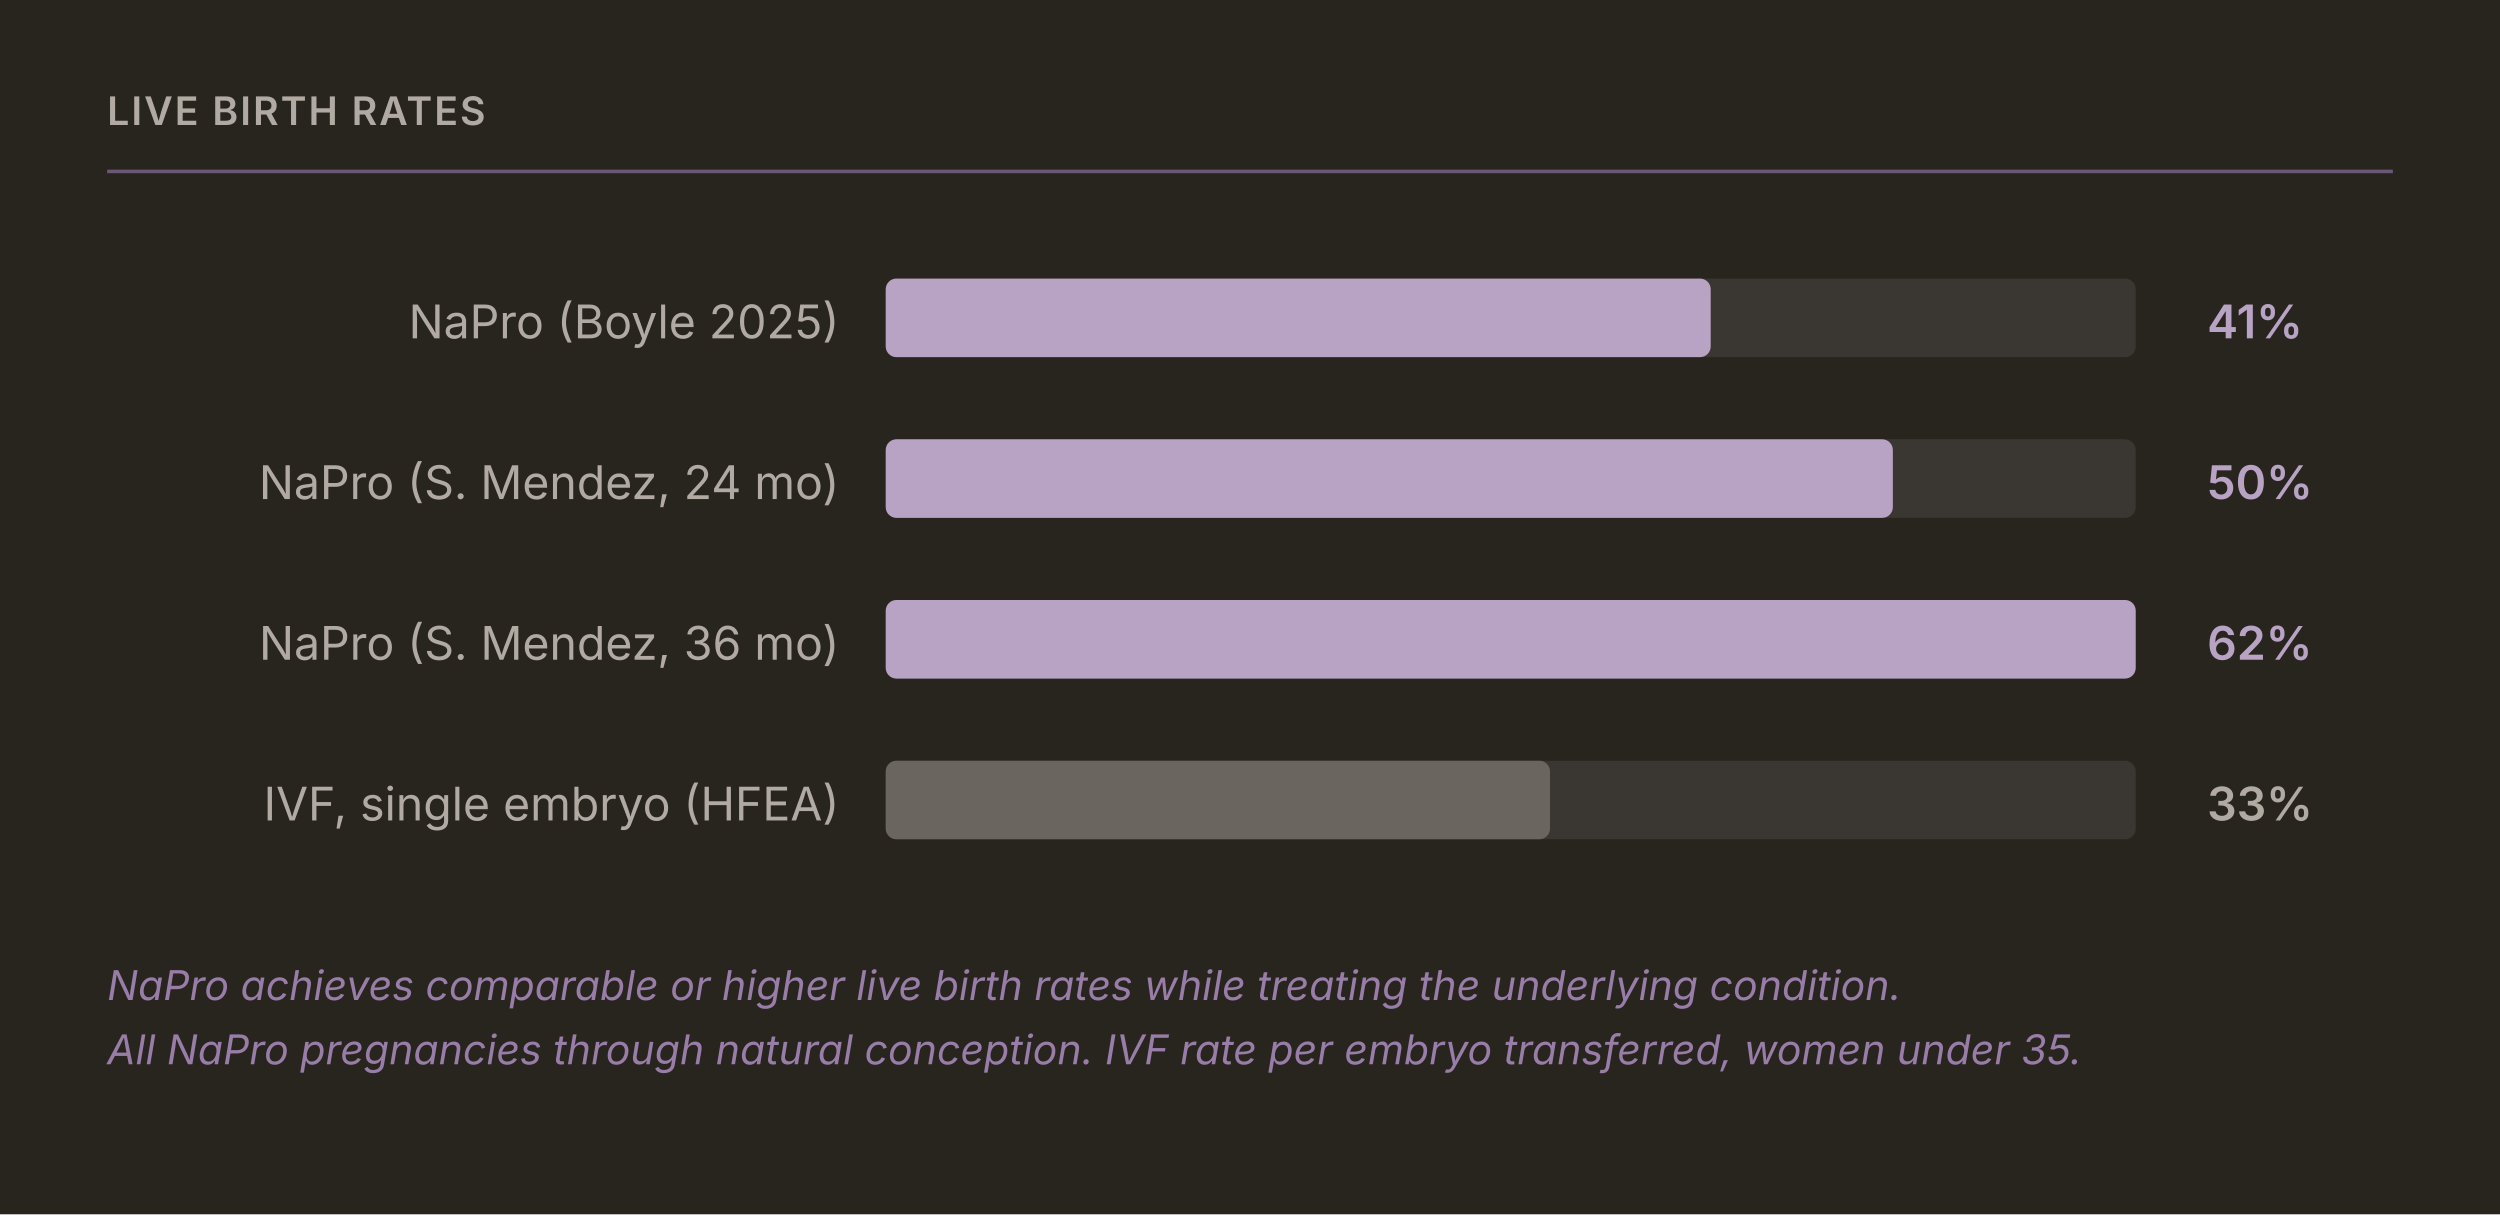
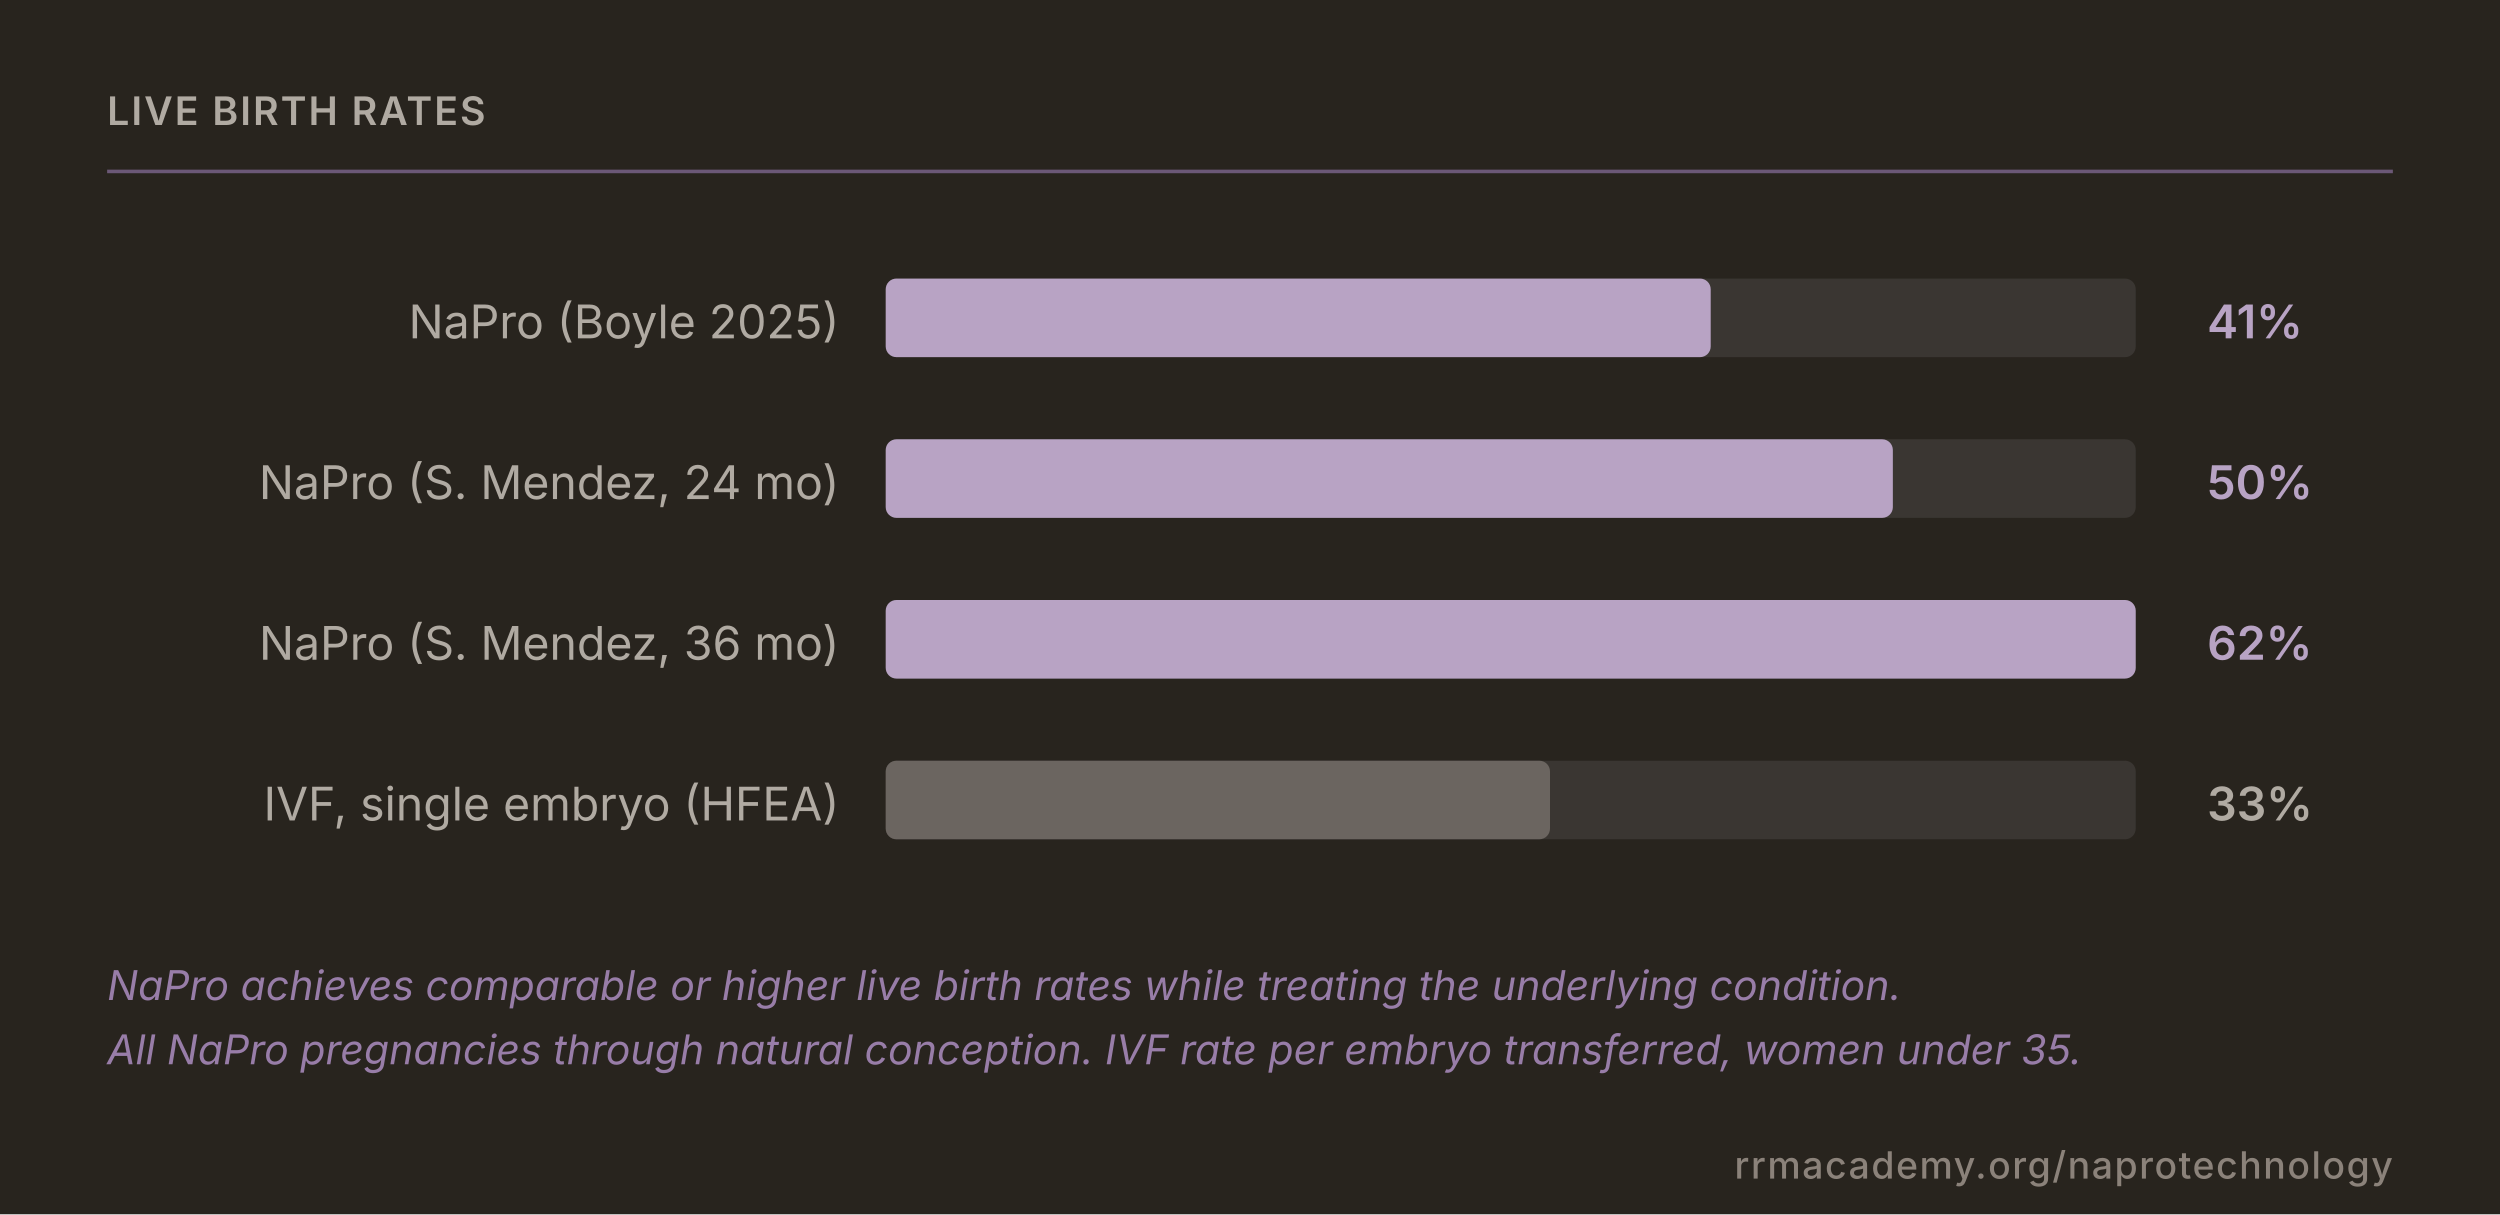
<svg xmlns="http://www.w3.org/2000/svg" viewBox="0 0 700 340" role="img" aria-label="NaProTechnology vs IVF live birth rates comparison chart">
  <style>
    .heading { font-family: 'Inter', sans-serif; font-size: 11px; font-weight: 600; fill: #b0aaa2; letter-spacing: 0.05em; }
    .divider { stroke: #6b5877; stroke-width: 1; }
    .label { font-family: 'Inter', sans-serif; font-size: 13px; font-weight: 400; fill: #b0aaa2; text-anchor: end; dominant-baseline: central; }
    .track { fill: #3a3632; }
    .bar-napro { fill: #b8a3c4; }
    .bar-ivf { fill: #6b6560; }
    .value { font-family: 'Inter', sans-serif; font-size: 13px; font-weight: 600; dominant-baseline: central; }
    .value-napro { fill: #b8a3c4; }
    .value-ivf { fill: #b0aaa2; }
    .caption { font-family: 'Inter', sans-serif; font-size: 11.5px; font-style: italic; fill: #987da8; }
+     .attribution { font-family: 'Inter', sans-serif; font-size: 10.5px; font-weight: 500; fill: #8b827a; letter-spacing: 0.04em; text-anchor: end; }
  </style>
  <rect width="700" height="340" fill="#28241e" />
  <text x="30" y="35" class="heading">LIVE BIRTH RATES</text>
  <line x1="30" y1="48" x2="670" y2="48" class="divider" />
  <text x="235" y="90" class="label">NaPro (Boyle 2025)</text>
  <rect x="248" y="78" width="350" height="22" rx="3" class="track" />
  <rect x="248" y="78" width="231" height="22" rx="3" class="bar-napro" />
  <text x="618" y="90" class="value value-napro">41%</text>
  <text x="235" y="135" class="label">NaPro (S. Mendez, 24 mo)</text>
  <rect x="248" y="123" width="350" height="22" rx="3" class="track" />
  <rect x="248" y="123" width="282" height="22" rx="3" class="bar-napro" />
  <text x="618" y="135" class="value value-napro">50%</text>
  <text x="235" y="180" class="label">NaPro (S. Mendez, 36 mo)</text>
  <rect x="248" y="168" width="350" height="22" rx="3" class="track" />
  <rect x="248" y="168" width="350" height="22" rx="3" class="bar-napro" />
  <text x="618" y="180" class="value value-napro">62%</text>
  <text x="235" y="225" class="label">IVF, single embryo (HFEA)</text>
  <rect x="248" y="213" width="350" height="22" rx="3" class="track" />
  <rect x="248" y="213" width="186" height="22" rx="3" class="bar-ivf" />
  <text x="618" y="225" class="value value-ivf">33%</text>
  <text x="30" y="280" class="caption">NaPro achieves comparable or higher live birth rates while treating the underlying condition.</text>
  <text x="30" y="298" class="caption">All NaPro pregnancies through natural conception. IVF rate per embryo transferred, women under 35.</text>
+   <text x="670" y="330" class="attribution">rrmacademy.org/naprotechnology</text>
</svg>
